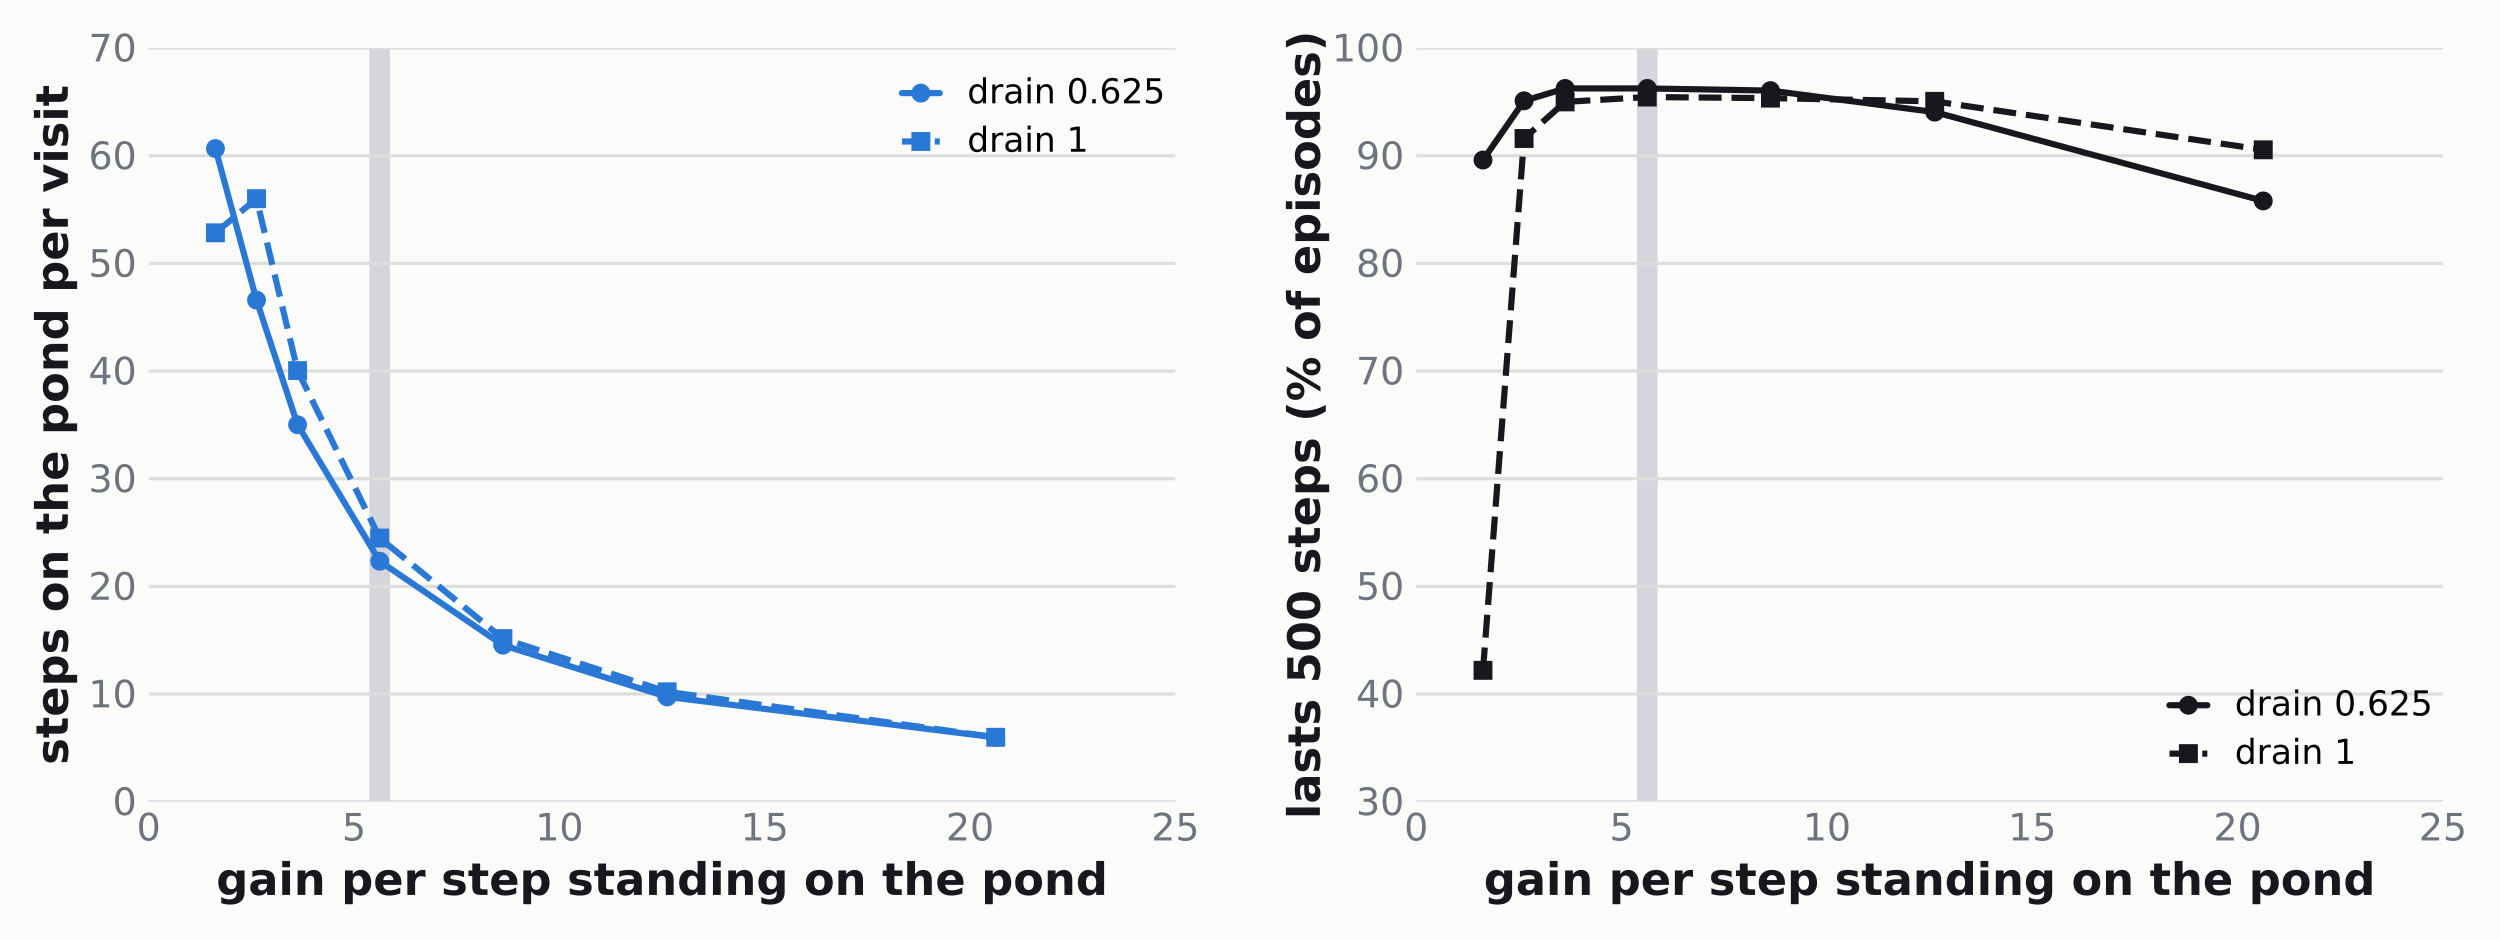
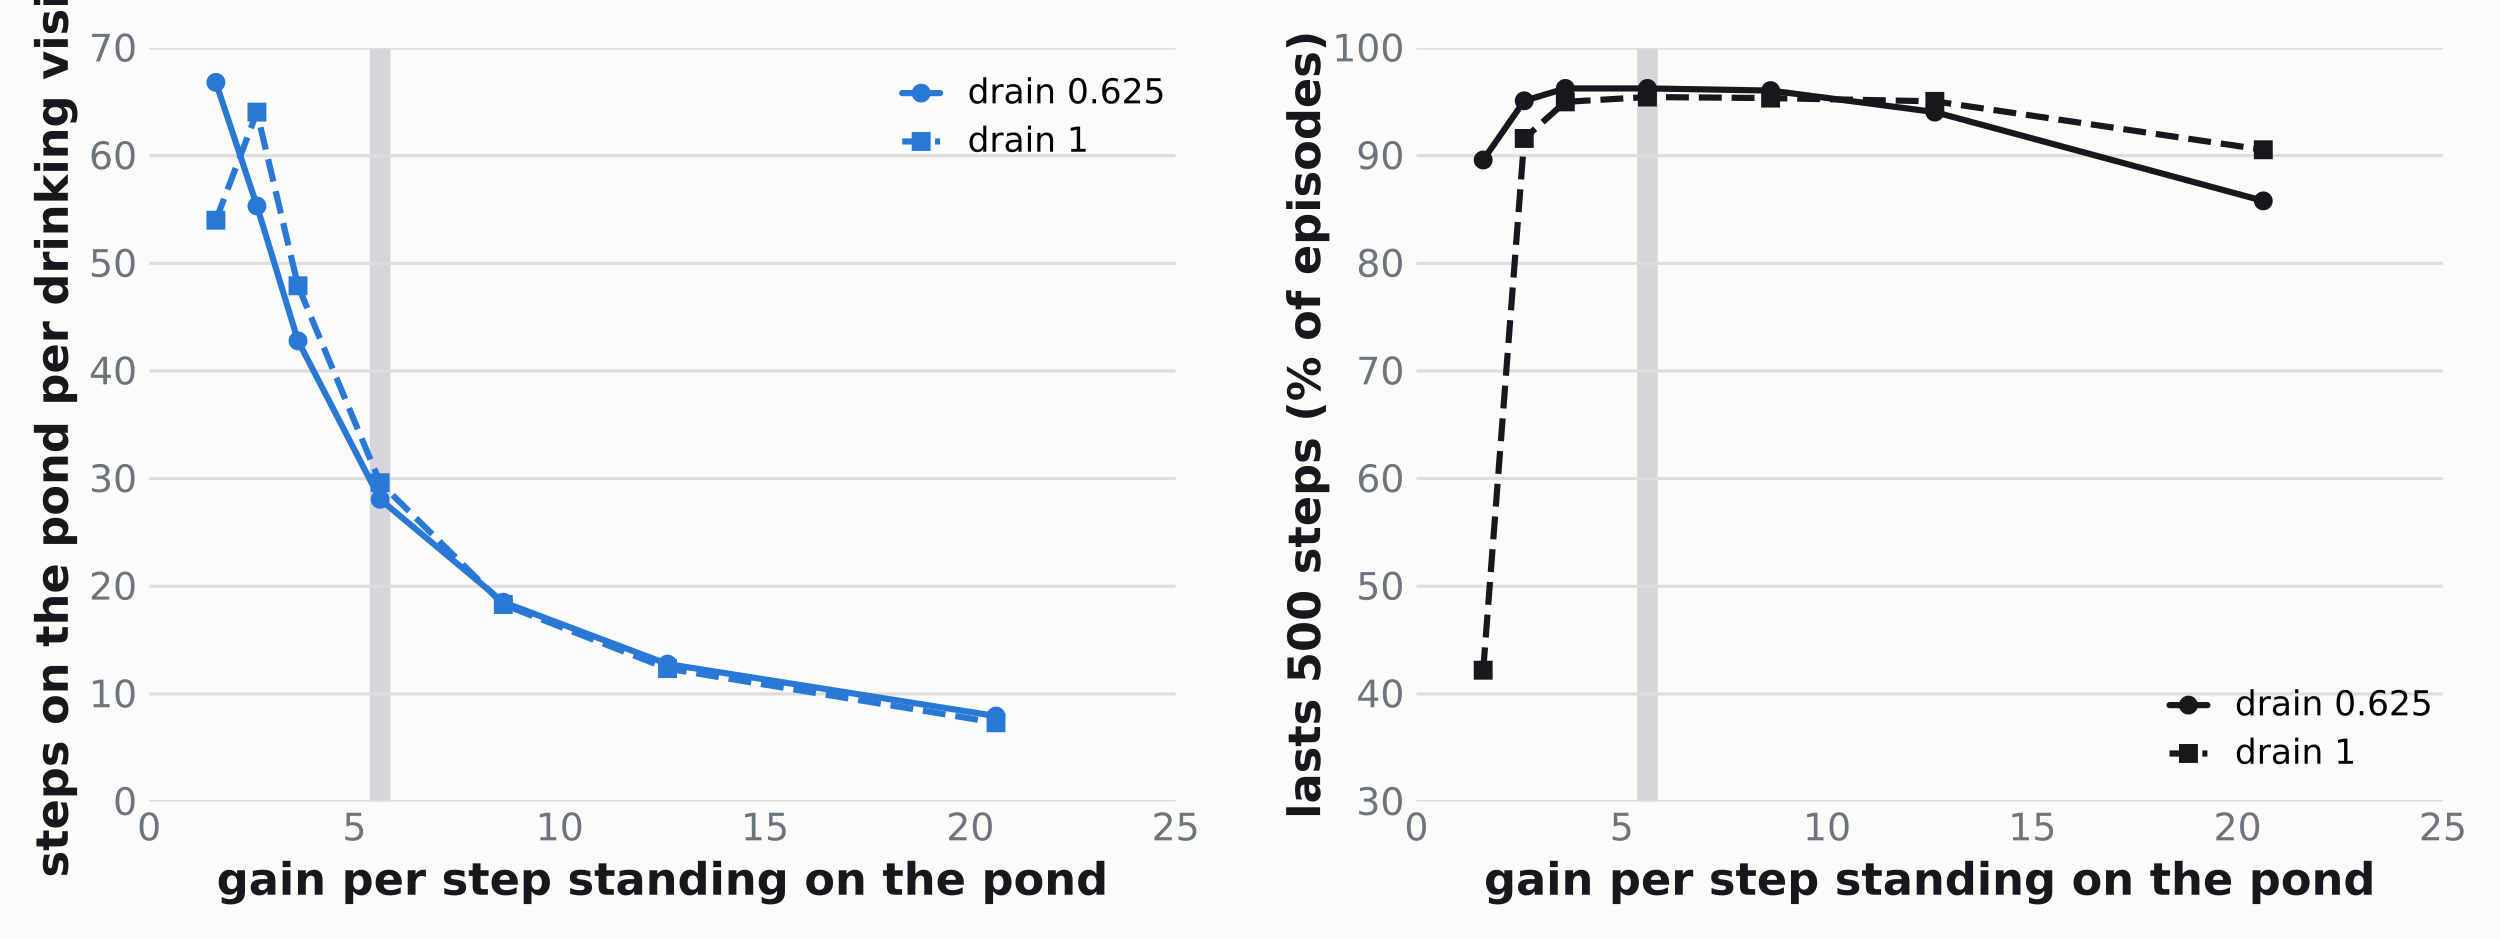
- <svg xmlns="http://www.w3.org/2000/svg" xmlns:xlink="http://www.w3.org/1999/xlink" width="726.623pt" height="272.922pt" viewBox="0 0 726.623 272.922" version="1.1">
+ <svg xmlns="http://www.w3.org/2000/svg" xmlns:xlink="http://www.w3.org/1999/xlink" width="726.763pt" height="272.922pt" viewBox="0 0 726.763 272.922" version="1.1">
  <defs>
    <style type="text/css">*{stroke-linejoin: round; stroke-linecap: butt}</style>
  </defs>
  <g id="figure_1">
    <g id="patch_1">
-       <path d="M 0 272.922  L 726.623 272.922  L 726.623 0  L 0 0  z " style="fill: #fbfbfa" />
+       <path d="M 0 272.922  L 726.763 272.922  L 726.763 0  L 0 0  z " style="fill: #fbfbfa" />
    </g>
    <g id="axes_1">
      <g id="patch_2">
-         <path d="M 43.224 233.007  L 341.623 233.007  L 341.623 13.969  L 43.224 13.969  z " style="fill: #fbfbfa" />
+         <path d="M 43.365 233.007  L 341.763 233.007  L 341.763 13.969  L 43.365 13.969  z " style="fill: #fbfbfa" />
      </g>
      <g id="line2d_1">
-         <path d="M 110.364 233.007  L 110.364 13.969  " clip-path="url(#p2f69b80947)" style="fill: none; stroke: #d4d6dc; stroke-width: 6; stroke-linecap: round" />
+         <path d="M 110.504 233.007  L 110.504 13.969  " clip-path="url(#p62a851f04d)" style="fill: none; stroke: #d4d6dc; stroke-width: 6; stroke-linecap: round" />
      </g>
      <g id="matplotlib.axis_1">
        <g id="xtick_1">
          <g id="line2d_2" />
          <g id="text_1">
-             <text style="font-size: 11px; font-family: 'Pretendard', 'system-ui', 'DejaVu Sans', sans-serif; text-anchor: middle; fill: #6e747e" x="43.224" y="244.284" transform="rotate(-0 43.22438 244.2842)">0</text>
+             <text style="font-size: 11px; font-family: 'Pretendard', 'system-ui', 'DejaVu Sans', sans-serif; text-anchor: middle; fill: #6e747e" x="43.365" y="244.284" transform="rotate(-0 43.36453 244.2842)">0</text>
          </g>
        </g>
        <g id="xtick_2">
          <g id="line2d_3" />
          <g id="text_2">
-             <text style="font-size: 11px; font-family: 'Pretendard', 'system-ui', 'DejaVu Sans', sans-serif; text-anchor: middle; fill: #6e747e" x="102.904" y="244.284" transform="rotate(-0 102.9041 244.2842)">5</text>
+             <text style="font-size: 11px; font-family: 'Pretendard', 'system-ui', 'DejaVu Sans', sans-serif; text-anchor: middle; fill: #6e747e" x="103.044" y="244.284" transform="rotate(-0 103.0443 244.2842)">5</text>
          </g>
        </g>
        <g id="xtick_3">
          <g id="line2d_4" />
          <g id="text_3">
-             <text style="font-size: 11px; font-family: 'Pretendard', 'system-ui', 'DejaVu Sans', sans-serif; text-anchor: middle; fill: #6e747e" x="162.584" y="244.284" transform="rotate(-0 162.5838 244.2842)">10</text>
+             <text style="font-size: 11px; font-family: 'Pretendard', 'system-ui', 'DejaVu Sans', sans-serif; text-anchor: middle; fill: #6e747e" x="162.724" y="244.284" transform="rotate(-0 162.724 244.2842)">10</text>
          </g>
        </g>
        <g id="xtick_4">
          <g id="line2d_5" />
          <g id="text_4">
-             <text style="font-size: 11px; font-family: 'Pretendard', 'system-ui', 'DejaVu Sans', sans-serif; text-anchor: middle; fill: #6e747e" x="222.264" y="244.284" transform="rotate(-0 222.2636 244.2842)">15</text>
+             <text style="font-size: 11px; font-family: 'Pretendard', 'system-ui', 'DejaVu Sans', sans-serif; text-anchor: middle; fill: #6e747e" x="222.404" y="244.284" transform="rotate(-0 222.4037 244.2842)">15</text>
          </g>
        </g>
        <g id="xtick_5">
          <g id="line2d_6" />
          <g id="text_5">
-             <text style="font-size: 11px; font-family: 'Pretendard', 'system-ui', 'DejaVu Sans', sans-serif; text-anchor: middle; fill: #6e747e" x="281.943" y="244.284" transform="rotate(-0 281.9433 244.2842)">20</text>
+             <text style="font-size: 11px; font-family: 'Pretendard', 'system-ui', 'DejaVu Sans', sans-serif; text-anchor: middle; fill: #6e747e" x="282.083" y="244.284" transform="rotate(-0 282.0834 244.2842)">20</text>
          </g>
        </g>
        <g id="xtick_6">
          <g id="line2d_7" />
          <g id="text_6">
-             <text style="font-size: 11px; font-family: 'Pretendard', 'system-ui', 'DejaVu Sans', sans-serif; text-anchor: middle; fill: #6e747e" x="341.623" y="244.284" transform="rotate(-0 341.623 244.2842)">25</text>
+             <text style="font-size: 11px; font-family: 'Pretendard', 'system-ui', 'DejaVu Sans', sans-serif; text-anchor: middle; fill: #6e747e" x="341.763" y="244.284" transform="rotate(-0 341.7632 244.2842)">25</text>
          </g>
        </g>
        <g id="text_7">
-           <text style="font-weight: 600; font-size: 13px; font-family: 'Pretendard', 'system-ui', 'DejaVu Sans', sans-serif; text-anchor: middle; fill: #16181d" x="192.424" y="260.112" transform="rotate(-0 192.4237 260.1119)">gain per step standing on the pond</text>
+           <text style="font-weight: 600; font-size: 13px; font-family: 'Pretendard', 'system-ui', 'DejaVu Sans', sans-serif; text-anchor: middle; fill: #16181d" x="192.564" y="260.112" transform="rotate(-0 192.5638 260.1119)">gain per step standing on the pond</text>
        </g>
      </g>
      <g id="matplotlib.axis_2">
        <g id="ytick_1">
          <g id="line2d_8">
-             <path d="M 43.224 233.007  L 341.623 233.007  " clip-path="url(#p2f69b80947)" style="fill: none; stroke: #dcdedb; stroke-width: 0.9; stroke-linecap: round" />
+             <path d="M 43.365 233.007  L 341.763 233.007  " clip-path="url(#p62a851f04d)" style="fill: none; stroke: #dcdedb; stroke-width: 0.9; stroke-linecap: round" />
          </g>
          <g id="line2d_9" />
          <g id="text_8">
-             <text style="font-size: 11px; font-family: 'Pretendard', 'system-ui', 'DejaVu Sans', sans-serif; text-anchor: end; fill: #6e747e" x="39.724" y="236.896" transform="rotate(-0 39.72438 236.8955)">0</text>
+             <text style="font-size: 11px; font-family: 'Pretendard', 'system-ui', 'DejaVu Sans', sans-serif; text-anchor: end; fill: #6e747e" x="39.865" y="236.896" transform="rotate(-0 39.86453 236.8955)">0</text>
          </g>
        </g>
        <g id="ytick_2">
          <g id="line2d_10">
-             <path d="M 43.224 201.716  L 341.623 201.716  " clip-path="url(#p2f69b80947)" style="fill: none; stroke: #dcdedb; stroke-width: 0.9; stroke-linecap: round" />
+             <path d="M 43.365 201.716  L 341.763 201.716  " clip-path="url(#p62a851f04d)" style="fill: none; stroke: #dcdedb; stroke-width: 0.9; stroke-linecap: round" />
          </g>
          <g id="line2d_11" />
          <g id="text_9">
-             <text style="font-size: 11px; font-family: 'Pretendard', 'system-ui', 'DejaVu Sans', sans-serif; text-anchor: end; fill: #6e747e" x="39.724" y="205.604" transform="rotate(-0 39.72438 205.6044)">10</text>
+             <text style="font-size: 11px; font-family: 'Pretendard', 'system-ui', 'DejaVu Sans', sans-serif; text-anchor: end; fill: #6e747e" x="39.865" y="205.604" transform="rotate(-0 39.86453 205.6044)">10</text>
          </g>
        </g>
        <g id="ytick_3">
          <g id="line2d_12">
-             <path d="M 43.224 170.425  L 341.623 170.425  " clip-path="url(#p2f69b80947)" style="fill: none; stroke: #dcdedb; stroke-width: 0.9; stroke-linecap: round" />
+             <path d="M 43.365 170.425  L 341.763 170.425  " clip-path="url(#p62a851f04d)" style="fill: none; stroke: #dcdedb; stroke-width: 0.9; stroke-linecap: round" />
          </g>
          <g id="line2d_13" />
          <g id="text_10">
-             <text style="font-size: 11px; font-family: 'Pretendard', 'system-ui', 'DejaVu Sans', sans-serif; text-anchor: end; fill: #6e747e" x="39.724" y="174.313" transform="rotate(-0 39.72438 174.3132)">20</text>
+             <text style="font-size: 11px; font-family: 'Pretendard', 'system-ui', 'DejaVu Sans', sans-serif; text-anchor: end; fill: #6e747e" x="39.865" y="174.313" transform="rotate(-0 39.86453 174.3132)">20</text>
          </g>
        </g>
        <g id="ytick_4">
          <g id="line2d_14">
-             <path d="M 43.224 139.133  L 341.623 139.133  " clip-path="url(#p2f69b80947)" style="fill: none; stroke: #dcdedb; stroke-width: 0.9; stroke-linecap: round" />
+             <path d="M 43.365 139.133  L 341.763 139.133  " clip-path="url(#p62a851f04d)" style="fill: none; stroke: #dcdedb; stroke-width: 0.9; stroke-linecap: round" />
          </g>
          <g id="line2d_15" />
          <g id="text_11">
-             <text style="font-size: 11px; font-family: 'Pretendard', 'system-ui', 'DejaVu Sans', sans-serif; text-anchor: end; fill: #6e747e" x="39.724" y="143.022" transform="rotate(-0 39.72438 143.022)">30</text>
+             <text style="font-size: 11px; font-family: 'Pretendard', 'system-ui', 'DejaVu Sans', sans-serif; text-anchor: end; fill: #6e747e" x="39.865" y="143.022" transform="rotate(-0 39.86453 143.022)">30</text>
          </g>
        </g>
        <g id="ytick_5">
          <g id="line2d_16">
-             <path d="M 43.224 107.842  L 341.623 107.842  " clip-path="url(#p2f69b80947)" style="fill: none; stroke: #dcdedb; stroke-width: 0.9; stroke-linecap: round" />
+             <path d="M 43.365 107.842  L 341.763 107.842  " clip-path="url(#p62a851f04d)" style="fill: none; stroke: #dcdedb; stroke-width: 0.9; stroke-linecap: round" />
          </g>
          <g id="line2d_17" />
          <g id="text_12">
-             <text style="font-size: 11px; font-family: 'Pretendard', 'system-ui', 'DejaVu Sans', sans-serif; text-anchor: end; fill: #6e747e" x="39.724" y="111.731" transform="rotate(-0 39.72438 111.7309)">40</text>
+             <text style="font-size: 11px; font-family: 'Pretendard', 'system-ui', 'DejaVu Sans', sans-serif; text-anchor: end; fill: #6e747e" x="39.865" y="111.731" transform="rotate(-0 39.86453 111.7309)">40</text>
          </g>
        </g>
        <g id="ytick_6">
          <g id="line2d_18">
-             <path d="M 43.224 76.551  L 341.623 76.551  " clip-path="url(#p2f69b80947)" style="fill: none; stroke: #dcdedb; stroke-width: 0.9; stroke-linecap: round" />
+             <path d="M 43.365 76.551  L 341.763 76.551  " clip-path="url(#p62a851f04d)" style="fill: none; stroke: #dcdedb; stroke-width: 0.9; stroke-linecap: round" />
          </g>
          <g id="line2d_19" />
          <g id="text_13">
-             <text style="font-size: 11px; font-family: 'Pretendard', 'system-ui', 'DejaVu Sans', sans-serif; text-anchor: end; fill: #6e747e" x="39.724" y="80.44" transform="rotate(-0 39.72438 80.43968)">50</text>
+             <text style="font-size: 11px; font-family: 'Pretendard', 'system-ui', 'DejaVu Sans', sans-serif; text-anchor: end; fill: #6e747e" x="39.865" y="80.44" transform="rotate(-0 39.86453 80.43968)">50</text>
          </g>
        </g>
        <g id="ytick_7">
          <g id="line2d_20">
-             <path d="M 43.224 45.26  L 341.623 45.26  " clip-path="url(#p2f69b80947)" style="fill: none; stroke: #dcdedb; stroke-width: 0.9; stroke-linecap: round" />
+             <path d="M 43.365 45.26  L 341.763 45.26  " clip-path="url(#p62a851f04d)" style="fill: none; stroke: #dcdedb; stroke-width: 0.9; stroke-linecap: round" />
          </g>
          <g id="line2d_21" />
          <g id="text_14">
-             <text style="font-size: 11px; font-family: 'Pretendard', 'system-ui', 'DejaVu Sans', sans-serif; text-anchor: end; fill: #6e747e" x="39.724" y="49.149" transform="rotate(-0 39.72438 49.14851)">60</text>
+             <text style="font-size: 11px; font-family: 'Pretendard', 'system-ui', 'DejaVu Sans', sans-serif; text-anchor: end; fill: #6e747e" x="39.865" y="49.149" transform="rotate(-0 39.86453 49.14851)">60</text>
          </g>
        </g>
        <g id="ytick_8">
          <g id="line2d_22">
-             <path d="M 43.224 13.969  L 341.623 13.969  " clip-path="url(#p2f69b80947)" style="fill: none; stroke: #dcdedb; stroke-width: 0.9; stroke-linecap: round" />
+             <path d="M 43.365 13.969  L 341.763 13.969  " clip-path="url(#p62a851f04d)" style="fill: none; stroke: #dcdedb; stroke-width: 0.9; stroke-linecap: round" />
          </g>
          <g id="line2d_23" />
          <g id="text_15">
-             <text style="font-size: 11px; font-family: 'Pretendard', 'system-ui', 'DejaVu Sans', sans-serif; text-anchor: end; fill: #6e747e" x="39.724" y="17.857" transform="rotate(-0 39.72438 17.85734)">70</text>
+             <text style="font-size: 11px; font-family: 'Pretendard', 'system-ui', 'DejaVu Sans', sans-serif; text-anchor: end; fill: #6e747e" x="39.865" y="17.857" transform="rotate(-0 39.86453 17.85734)">70</text>
          </g>
        </g>
        <g id="text_16">
-           <text style="font-weight: 600; font-size: 13px; font-family: 'Pretendard', 'system-ui', 'DejaVu Sans', sans-serif; text-anchor: middle; fill: #16181d" x="19.716" y="123.488" transform="rotate(-90 19.71625 123.4878)">steps on the pond per visit</text>
+           <text style="font-weight: 600; font-size: 13px; font-family: 'Pretendard', 'system-ui', 'DejaVu Sans', sans-serif; text-anchor: middle; fill: #16181d" x="19.716" y="123.488" transform="rotate(-90 19.71625 123.4878)">steps on the pond per drinking visit</text>
        </g>
      </g>
      <g id="line2d_24">
-         <path d="M 62.62 43.173  L 74.556 87.237  L 86.492 123.454  L 110.364 163.114  L 146.172 187.521  L 193.916 202.556  L 289.403 214.33  " clip-path="url(#p2f69b80947)" style="fill: none; stroke: #2a78d6; stroke-width: 1.8; stroke-linecap: round" />
+         <path d="M 62.76 23.945  L 74.696 59.876  L 86.632 99.089  L 110.504 145.158  L 146.312 175.068  L 194.056 193.045  L 289.543 208.161  " clip-path="url(#p62a851f04d)" style="fill: none; stroke: #2a78d6; stroke-width: 1.8; stroke-linecap: round" />
        <defs>
-           <path id="mb8da9ce084" d="M 0 2.25  C 0.597 2.25 1.169 2.013 1.591 1.591  C 2.013 1.169 2.25 0.597 2.25 0  C 2.25 -0.597 2.013 -1.169 1.591 -1.591  C 1.169 -2.013 0.597 -2.25 0 -2.25  C -0.597 -2.25 -1.169 -2.013 -1.591 -1.591  C -2.013 -1.169 -2.25 -0.597 -2.25 0  C -2.25 0.597 -2.013 1.169 -1.591 1.591  C -1.169 2.013 -0.597 2.25 0 2.25  z " style="stroke: #2a78d6" />
+           <path id="m446b9a4428" d="M 0 2.25  C 0.597 2.25 1.169 2.013 1.591 1.591  C 2.013 1.169 2.25 0.597 2.25 0  C 2.25 -0.597 2.013 -1.169 1.591 -1.591  C 1.169 -2.013 0.597 -2.25 0 -2.25  C -0.597 -2.25 -1.169 -2.013 -1.591 -1.591  C -2.013 -1.169 -2.25 -0.597 -2.25 0  C -2.25 0.597 -2.013 1.169 -1.591 1.591  C -1.169 2.013 -0.597 2.25 0 2.25  z " style="stroke: #2a78d6" />
        </defs>
-         <g clip-path="url(#p2f69b80947)">
-           <use xlink:href="#mb8da9ce084" x="62.62" y="43.173" style="fill: #2a78d6; stroke: #2a78d6" />
-           <use xlink:href="#mb8da9ce084" x="74.556" y="87.237" style="fill: #2a78d6; stroke: #2a78d6" />
-           <use xlink:href="#mb8da9ce084" x="86.492" y="123.454" style="fill: #2a78d6; stroke: #2a78d6" />
-           <use xlink:href="#mb8da9ce084" x="110.364" y="163.114" style="fill: #2a78d6; stroke: #2a78d6" />
-           <use xlink:href="#mb8da9ce084" x="146.172" y="187.521" style="fill: #2a78d6; stroke: #2a78d6" />
-           <use xlink:href="#mb8da9ce084" x="193.916" y="202.556" style="fill: #2a78d6; stroke: #2a78d6" />
-           <use xlink:href="#mb8da9ce084" x="289.403" y="214.33" style="fill: #2a78d6; stroke: #2a78d6" />
+         <g clip-path="url(#p62a851f04d)">
+           <use xlink:href="#m446b9a4428" x="62.76" y="23.945" style="fill: #2a78d6; stroke: #2a78d6" />
+           <use xlink:href="#m446b9a4428" x="74.696" y="59.876" style="fill: #2a78d6; stroke: #2a78d6" />
+           <use xlink:href="#m446b9a4428" x="86.632" y="99.089" style="fill: #2a78d6; stroke: #2a78d6" />
+           <use xlink:href="#m446b9a4428" x="110.504" y="145.158" style="fill: #2a78d6; stroke: #2a78d6" />
+           <use xlink:href="#m446b9a4428" x="146.312" y="175.068" style="fill: #2a78d6; stroke: #2a78d6" />
+           <use xlink:href="#m446b9a4428" x="194.056" y="193.045" style="fill: #2a78d6; stroke: #2a78d6" />
+           <use xlink:href="#m446b9a4428" x="289.543" y="208.161" style="fill: #2a78d6; stroke: #2a78d6" />
        </g>
      </g>
      <g id="line2d_25">
-         <path d="M 62.62 67.667  L 74.556 57.751  L 86.492 107.707  L 110.364 156.385  L 146.172 185.617  L 193.916 201.068  L 289.403 214.291  " clip-path="url(#p2f69b80947)" style="fill: none; stroke-dasharray: 6.66,2.88; stroke-dashoffset: 0; stroke: #2a78d6; stroke-width: 1.8" />
+         <path d="M 62.76 64.013  L 74.696 32.589  L 86.632 83.083  L 110.504 140.319  L 146.312 175.737  L 194.056 194.364  L 289.543 210.109  " clip-path="url(#p62a851f04d)" style="fill: none; stroke-dasharray: 6.66,2.88; stroke-dashoffset: 0; stroke: #2a78d6; stroke-width: 1.8" />
        <defs>
-           <path id="m83115e28fd" d="M -2.25 2.25  L 2.25 2.25  L 2.25 -2.25  L -2.25 -2.25  z " style="stroke: #2a78d6; stroke-linejoin: miter" />
+           <path id="m9b23b205be" d="M -2.25 2.25  L 2.25 2.25  L 2.25 -2.25  L -2.25 -2.25  z " style="stroke: #2a78d6; stroke-linejoin: miter" />
        </defs>
-         <g clip-path="url(#p2f69b80947)">
-           <use xlink:href="#m83115e28fd" x="62.62" y="67.667" style="fill: #2a78d6; stroke: #2a78d6; stroke-linejoin: miter" />
-           <use xlink:href="#m83115e28fd" x="74.556" y="57.751" style="fill: #2a78d6; stroke: #2a78d6; stroke-linejoin: miter" />
-           <use xlink:href="#m83115e28fd" x="86.492" y="107.707" style="fill: #2a78d6; stroke: #2a78d6; stroke-linejoin: miter" />
-           <use xlink:href="#m83115e28fd" x="110.364" y="156.385" style="fill: #2a78d6; stroke: #2a78d6; stroke-linejoin: miter" />
-           <use xlink:href="#m83115e28fd" x="146.172" y="185.617" style="fill: #2a78d6; stroke: #2a78d6; stroke-linejoin: miter" />
-           <use xlink:href="#m83115e28fd" x="193.916" y="201.068" style="fill: #2a78d6; stroke: #2a78d6; stroke-linejoin: miter" />
-           <use xlink:href="#m83115e28fd" x="289.403" y="214.291" style="fill: #2a78d6; stroke: #2a78d6; stroke-linejoin: miter" />
+         <g clip-path="url(#p62a851f04d)">
+           <use xlink:href="#m9b23b205be" x="62.76" y="64.013" style="fill: #2a78d6; stroke: #2a78d6; stroke-linejoin: miter" />
+           <use xlink:href="#m9b23b205be" x="74.696" y="32.589" style="fill: #2a78d6; stroke: #2a78d6; stroke-linejoin: miter" />
+           <use xlink:href="#m9b23b205be" x="86.632" y="83.083" style="fill: #2a78d6; stroke: #2a78d6; stroke-linejoin: miter" />
+           <use xlink:href="#m9b23b205be" x="110.504" y="140.319" style="fill: #2a78d6; stroke: #2a78d6; stroke-linejoin: miter" />
+           <use xlink:href="#m9b23b205be" x="146.312" y="175.737" style="fill: #2a78d6; stroke: #2a78d6; stroke-linejoin: miter" />
+           <use xlink:href="#m9b23b205be" x="194.056" y="194.364" style="fill: #2a78d6; stroke: #2a78d6; stroke-linejoin: miter" />
+           <use xlink:href="#m9b23b205be" x="289.543" y="210.109" style="fill: #2a78d6; stroke: #2a78d6; stroke-linejoin: miter" />
        </g>
      </g>
      <g id="legend_1">
        <g id="line2d_26">
-           <path d="M 262.146 27.064  L 267.646 27.064  L 273.146 27.064  " style="fill: none; stroke: #2a78d6; stroke-width: 1.8; stroke-linecap: round" />
+           <path d="M 262.287 27.064  L 267.787 27.064  L 273.287 27.064  " style="fill: none; stroke: #2a78d6; stroke-width: 1.8; stroke-linecap: round" />
          <g>
-             <use xlink:href="#mb8da9ce084" x="267.646" y="27.064" style="fill: #2a78d6; stroke: #2a78d6" />
+             <use xlink:href="#m446b9a4428" x="267.787" y="27.064" style="fill: #2a78d6; stroke: #2a78d6" />
          </g>
        </g>
        <g id="text_17">
-           <text style="font-size: 10px; font-family: 'Pretendard', 'system-ui', 'DejaVu Sans', sans-serif; text-anchor: start" x="281.146" y="30.039" transform="rotate(-0 281.1464 30.03898)">drain 0.625</text>
+           <text style="font-size: 10px; font-family: 'Pretendard', 'system-ui', 'DejaVu Sans', sans-serif; text-anchor: start" x="281.287" y="30.039" transform="rotate(-0 281.2866 30.03898)">drain 0.625</text>
        </g>
        <g id="line2d_27">
-           <path d="M 262.146 41.126  L 267.646 41.126  L 273.146 41.126  " style="fill: none; stroke-dasharray: 6.66,2.88; stroke-dashoffset: 0; stroke: #2a78d6; stroke-width: 1.8" />
+           <path d="M 262.287 41.126  L 267.787 41.126  L 273.287 41.126  " style="fill: none; stroke-dasharray: 6.66,2.88; stroke-dashoffset: 0; stroke: #2a78d6; stroke-width: 1.8" />
          <g>
-             <use xlink:href="#m83115e28fd" x="267.646" y="41.126" style="fill: #2a78d6; stroke: #2a78d6; stroke-linejoin: miter" />
+             <use xlink:href="#m9b23b205be" x="267.787" y="41.126" style="fill: #2a78d6; stroke: #2a78d6; stroke-linejoin: miter" />
          </g>
        </g>
        <g id="text_18">
-           <text style="font-size: 10px; font-family: 'Pretendard', 'system-ui', 'DejaVu Sans', sans-serif; text-anchor: start" x="281.146" y="44.101" transform="rotate(-0 281.1464 44.10148)">drain 1</text>
+           <text style="font-size: 10px; font-family: 'Pretendard', 'system-ui', 'DejaVu Sans', sans-serif; text-anchor: start" x="281.287" y="44.101" transform="rotate(-0 281.2866 44.10148)">drain 1</text>
        </g>
      </g>
    </g>
    <g id="axes_2">
      <g id="patch_3">
-         <path d="M 411.634 233.007  L 710.033 233.007  L 710.033 13.969  L 411.634 13.969  z " style="fill: #fbfbfa" />
+         <path d="M 411.775 233.007  L 710.173 233.007  L 710.173 13.969  L 411.775 13.969  z " style="fill: #fbfbfa" />
      </g>
      <g id="line2d_28">
-         <path d="M 478.774 233.007  L 478.774 13.969  " clip-path="url(#p44d9340f8b)" style="fill: none; stroke: #d4d6dc; stroke-width: 6; stroke-linecap: round" />
+         <path d="M 478.914 233.007  L 478.914 13.969  " clip-path="url(#p31d548339f)" style="fill: none; stroke: #d4d6dc; stroke-width: 6; stroke-linecap: round" />
      </g>
      <g id="matplotlib.axis_3">
        <g id="xtick_7">
          <g id="line2d_29" />
          <g id="text_19">
-             <text style="font-size: 11px; font-family: 'Pretendard', 'system-ui', 'DejaVu Sans', sans-serif; text-anchor: middle; fill: #6e747e" x="411.634" y="244.284" transform="rotate(-0 411.6344 244.2842)">0</text>
+             <text style="font-size: 11px; font-family: 'Pretendard', 'system-ui', 'DejaVu Sans', sans-serif; text-anchor: middle; fill: #6e747e" x="411.775" y="244.284" transform="rotate(-0 411.7745 244.2842)">0</text>
          </g>
        </g>
        <g id="xtick_8">
          <g id="line2d_30" />
          <g id="text_20">
-             <text style="font-size: 11px; font-family: 'Pretendard', 'system-ui', 'DejaVu Sans', sans-serif; text-anchor: middle; fill: #6e747e" x="471.314" y="244.284" transform="rotate(-0 471.3141 244.2842)">5</text>
+             <text style="font-size: 11px; font-family: 'Pretendard', 'system-ui', 'DejaVu Sans', sans-serif; text-anchor: middle; fill: #6e747e" x="471.454" y="244.284" transform="rotate(-0 471.4543 244.2842)">5</text>
          </g>
        </g>
        <g id="xtick_9">
          <g id="line2d_31" />
          <g id="text_21">
-             <text style="font-size: 11px; font-family: 'Pretendard', 'system-ui', 'DejaVu Sans', sans-serif; text-anchor: middle; fill: #6e747e" x="530.994" y="244.284" transform="rotate(-0 530.9938 244.2842)">10</text>
+             <text style="font-size: 11px; font-family: 'Pretendard', 'system-ui', 'DejaVu Sans', sans-serif; text-anchor: middle; fill: #6e747e" x="531.134" y="244.284" transform="rotate(-0 531.134 244.2842)">10</text>
          </g>
        </g>
        <g id="xtick_10">
          <g id="line2d_32" />
          <g id="text_22">
-             <text style="font-size: 11px; font-family: 'Pretendard', 'system-ui', 'DejaVu Sans', sans-serif; text-anchor: middle; fill: #6e747e" x="590.674" y="244.284" transform="rotate(-0 590.6736 244.2842)">15</text>
+             <text style="font-size: 11px; font-family: 'Pretendard', 'system-ui', 'DejaVu Sans', sans-serif; text-anchor: middle; fill: #6e747e" x="590.814" y="244.284" transform="rotate(-0 590.8137 244.2842)">15</text>
          </g>
        </g>
        <g id="xtick_11">
          <g id="line2d_33" />
          <g id="text_23">
-             <text style="font-size: 11px; font-family: 'Pretendard', 'system-ui', 'DejaVu Sans', sans-serif; text-anchor: middle; fill: #6e747e" x="650.353" y="244.284" transform="rotate(-0 650.3533 244.2842)">20</text>
+             <text style="font-size: 11px; font-family: 'Pretendard', 'system-ui', 'DejaVu Sans', sans-serif; text-anchor: middle; fill: #6e747e" x="650.493" y="244.284" transform="rotate(-0 650.4934 244.2842)">20</text>
          </g>
        </g>
        <g id="xtick_12">
          <g id="line2d_34" />
          <g id="text_24">
-             <text style="font-size: 11px; font-family: 'Pretendard', 'system-ui', 'DejaVu Sans', sans-serif; text-anchor: middle; fill: #6e747e" x="710.033" y="244.284" transform="rotate(-0 710.033 244.2842)">25</text>
+             <text style="font-size: 11px; font-family: 'Pretendard', 'system-ui', 'DejaVu Sans', sans-serif; text-anchor: middle; fill: #6e747e" x="710.173" y="244.284" transform="rotate(-0 710.1732 244.2842)">25</text>
          </g>
        </g>
        <g id="text_25">
-           <text style="font-weight: 600; font-size: 13px; font-family: 'Pretendard', 'system-ui', 'DejaVu Sans', sans-serif; text-anchor: middle; fill: #16181d" x="560.834" y="260.112" transform="rotate(-0 560.8337 260.1119)">gain per step standing on the pond</text>
+           <text style="font-weight: 600; font-size: 13px; font-family: 'Pretendard', 'system-ui', 'DejaVu Sans', sans-serif; text-anchor: middle; fill: #16181d" x="560.974" y="260.112" transform="rotate(-0 560.9738 260.1119)">gain per step standing on the pond</text>
        </g>
      </g>
      <g id="matplotlib.axis_4">
        <g id="ytick_9">
          <g id="line2d_35">
-             <path d="M 411.634 233.007  L 710.033 233.007  " clip-path="url(#p44d9340f8b)" style="fill: none; stroke: #dcdedb; stroke-width: 0.9; stroke-linecap: round" />
+             <path d="M 411.775 233.007  L 710.173 233.007  " clip-path="url(#p31d548339f)" style="fill: none; stroke: #dcdedb; stroke-width: 0.9; stroke-linecap: round" />
          </g>
          <g id="line2d_36" />
          <g id="text_26">
-             <text style="font-size: 11px; font-family: 'Pretendard', 'system-ui', 'DejaVu Sans', sans-serif; text-anchor: end; fill: #6e747e" x="408.134" y="236.896" transform="rotate(-0 408.1344 236.8955)">30</text>
+             <text style="font-size: 11px; font-family: 'Pretendard', 'system-ui', 'DejaVu Sans', sans-serif; text-anchor: end; fill: #6e747e" x="408.275" y="236.896" transform="rotate(-0 408.2745 236.8955)">30</text>
          </g>
        </g>
        <g id="ytick_10">
          <g id="line2d_37">
-             <path d="M 411.634 201.716  L 710.033 201.716  " clip-path="url(#p44d9340f8b)" style="fill: none; stroke: #dcdedb; stroke-width: 0.9; stroke-linecap: round" />
+             <path d="M 411.775 201.716  L 710.173 201.716  " clip-path="url(#p31d548339f)" style="fill: none; stroke: #dcdedb; stroke-width: 0.9; stroke-linecap: round" />
          </g>
          <g id="line2d_38" />
          <g id="text_27">
-             <text style="font-size: 11px; font-family: 'Pretendard', 'system-ui', 'DejaVu Sans', sans-serif; text-anchor: end; fill: #6e747e" x="408.134" y="205.604" transform="rotate(-0 408.1344 205.6044)">40</text>
+             <text style="font-size: 11px; font-family: 'Pretendard', 'system-ui', 'DejaVu Sans', sans-serif; text-anchor: end; fill: #6e747e" x="408.275" y="205.604" transform="rotate(-0 408.2745 205.6044)">40</text>
          </g>
        </g>
        <g id="ytick_11">
          <g id="line2d_39">
-             <path d="M 411.634 170.425  L 710.033 170.425  " clip-path="url(#p44d9340f8b)" style="fill: none; stroke: #dcdedb; stroke-width: 0.9; stroke-linecap: round" />
+             <path d="M 411.775 170.425  L 710.173 170.425  " clip-path="url(#p31d548339f)" style="fill: none; stroke: #dcdedb; stroke-width: 0.9; stroke-linecap: round" />
          </g>
          <g id="line2d_40" />
          <g id="text_28">
-             <text style="font-size: 11px; font-family: 'Pretendard', 'system-ui', 'DejaVu Sans', sans-serif; text-anchor: end; fill: #6e747e" x="408.134" y="174.313" transform="rotate(-0 408.1344 174.3132)">50</text>
+             <text style="font-size: 11px; font-family: 'Pretendard', 'system-ui', 'DejaVu Sans', sans-serif; text-anchor: end; fill: #6e747e" x="408.275" y="174.313" transform="rotate(-0 408.2745 174.3132)">50</text>
          </g>
        </g>
        <g id="ytick_12">
          <g id="line2d_41">
-             <path d="M 411.634 139.133  L 710.033 139.133  " clip-path="url(#p44d9340f8b)" style="fill: none; stroke: #dcdedb; stroke-width: 0.9; stroke-linecap: round" />
+             <path d="M 411.775 139.133  L 710.173 139.133  " clip-path="url(#p31d548339f)" style="fill: none; stroke: #dcdedb; stroke-width: 0.9; stroke-linecap: round" />
          </g>
          <g id="line2d_42" />
          <g id="text_29">
-             <text style="font-size: 11px; font-family: 'Pretendard', 'system-ui', 'DejaVu Sans', sans-serif; text-anchor: end; fill: #6e747e" x="408.134" y="143.022" transform="rotate(-0 408.1344 143.022)">60</text>
+             <text style="font-size: 11px; font-family: 'Pretendard', 'system-ui', 'DejaVu Sans', sans-serif; text-anchor: end; fill: #6e747e" x="408.275" y="143.022" transform="rotate(-0 408.2745 143.022)">60</text>
          </g>
        </g>
        <g id="ytick_13">
          <g id="line2d_43">
-             <path d="M 411.634 107.842  L 710.033 107.842  " clip-path="url(#p44d9340f8b)" style="fill: none; stroke: #dcdedb; stroke-width: 0.9; stroke-linecap: round" />
+             <path d="M 411.775 107.842  L 710.173 107.842  " clip-path="url(#p31d548339f)" style="fill: none; stroke: #dcdedb; stroke-width: 0.9; stroke-linecap: round" />
          </g>
          <g id="line2d_44" />
          <g id="text_30">
-             <text style="font-size: 11px; font-family: 'Pretendard', 'system-ui', 'DejaVu Sans', sans-serif; text-anchor: end; fill: #6e747e" x="408.134" y="111.731" transform="rotate(-0 408.1344 111.7309)">70</text>
+             <text style="font-size: 11px; font-family: 'Pretendard', 'system-ui', 'DejaVu Sans', sans-serif; text-anchor: end; fill: #6e747e" x="408.275" y="111.731" transform="rotate(-0 408.2745 111.7309)">70</text>
          </g>
        </g>
        <g id="ytick_14">
          <g id="line2d_45">
-             <path d="M 411.634 76.551  L 710.033 76.551  " clip-path="url(#p44d9340f8b)" style="fill: none; stroke: #dcdedb; stroke-width: 0.9; stroke-linecap: round" />
+             <path d="M 411.775 76.551  L 710.173 76.551  " clip-path="url(#p31d548339f)" style="fill: none; stroke: #dcdedb; stroke-width: 0.9; stroke-linecap: round" />
          </g>
          <g id="line2d_46" />
          <g id="text_31">
-             <text style="font-size: 11px; font-family: 'Pretendard', 'system-ui', 'DejaVu Sans', sans-serif; text-anchor: end; fill: #6e747e" x="408.134" y="80.44" transform="rotate(-0 408.1344 80.43968)">80</text>
+             <text style="font-size: 11px; font-family: 'Pretendard', 'system-ui', 'DejaVu Sans', sans-serif; text-anchor: end; fill: #6e747e" x="408.275" y="80.44" transform="rotate(-0 408.2745 80.43968)">80</text>
          </g>
        </g>
        <g id="ytick_15">
          <g id="line2d_47">
-             <path d="M 411.634 45.26  L 710.033 45.26  " clip-path="url(#p44d9340f8b)" style="fill: none; stroke: #dcdedb; stroke-width: 0.9; stroke-linecap: round" />
+             <path d="M 411.775 45.26  L 710.173 45.26  " clip-path="url(#p31d548339f)" style="fill: none; stroke: #dcdedb; stroke-width: 0.9; stroke-linecap: round" />
          </g>
          <g id="line2d_48" />
          <g id="text_32">
-             <text style="font-size: 11px; font-family: 'Pretendard', 'system-ui', 'DejaVu Sans', sans-serif; text-anchor: end; fill: #6e747e" x="408.134" y="49.149" transform="rotate(-0 408.1344 49.14851)">90</text>
+             <text style="font-size: 11px; font-family: 'Pretendard', 'system-ui', 'DejaVu Sans', sans-serif; text-anchor: end; fill: #6e747e" x="408.275" y="49.149" transform="rotate(-0 408.2745 49.14851)">90</text>
          </g>
        </g>
        <g id="ytick_16">
          <g id="line2d_49">
-             <path d="M 411.634 13.969  L 710.033 13.969  " clip-path="url(#p44d9340f8b)" style="fill: none; stroke: #dcdedb; stroke-width: 0.9; stroke-linecap: round" />
+             <path d="M 411.775 13.969  L 710.173 13.969  " clip-path="url(#p31d548339f)" style="fill: none; stroke: #dcdedb; stroke-width: 0.9; stroke-linecap: round" />
          </g>
          <g id="line2d_50" />
          <g id="text_33">
-             <text style="font-size: 11px; font-family: 'Pretendard', 'system-ui', 'DejaVu Sans', sans-serif; text-anchor: end; fill: #6e747e" x="408.134" y="17.857" transform="rotate(-0 408.1344 17.85734)">100</text>
+             <text style="font-size: 11px; font-family: 'Pretendard', 'system-ui', 'DejaVu Sans', sans-serif; text-anchor: end; fill: #6e747e" x="408.275" y="17.857" transform="rotate(-0 408.2745 17.85734)">100</text>
          </g>
        </g>
        <g id="text_34">
-           <text style="font-weight: 600; font-size: 13px; font-family: 'Pretendard', 'system-ui', 'DejaVu Sans', sans-serif; text-anchor: middle; fill: #16181d" x="383.615" y="123.488" transform="rotate(-90 383.6145 123.4878)">lasts 500 steps (% of episodes)</text>
+           <text style="font-weight: 600; font-size: 13px; font-family: 'Pretendard', 'system-ui', 'DejaVu Sans', sans-serif; text-anchor: middle; fill: #16181d" x="383.755" y="123.488" transform="rotate(-90 383.7547 123.4878)">lasts 500 steps (% of episodes)</text>
        </g>
      </g>
      <g id="line2d_51">
-         <path d="M 431.03 46.511  L 442.966 29.301  L 454.902 25.703  L 478.774 25.703  L 514.582 26.329  L 562.326 32.587  L 657.813 58.402  " clip-path="url(#p44d9340f8b)" style="fill: none; stroke: #16181d; stroke-width: 1.8; stroke-linecap: round" />
+         <path d="M 431.17 46.511  L 443.106 29.301  L 455.042 25.703  L 478.914 25.703  L 514.722 26.329  L 562.466 32.587  L 657.953 58.402  " clip-path="url(#p31d548339f)" style="fill: none; stroke: #16181d; stroke-width: 1.8; stroke-linecap: round" />
        <defs>
-           <path id="m2b958ad5cb" d="M 0 2.25  C 0.597 2.25 1.169 2.013 1.591 1.591  C 2.013 1.169 2.25 0.597 2.25 0  C 2.25 -0.597 2.013 -1.169 1.591 -1.591  C 1.169 -2.013 0.597 -2.25 0 -2.25  C -0.597 -2.25 -1.169 -2.013 -1.591 -1.591  C -2.013 -1.169 -2.25 -0.597 -2.25 0  C -2.25 0.597 -2.013 1.169 -1.591 1.591  C -1.169 2.013 -0.597 2.25 0 2.25  z " style="stroke: #16181d" />
+           <path id="mc54379ec42" d="M 0 2.25  C 0.597 2.25 1.169 2.013 1.591 1.591  C 2.013 1.169 2.25 0.597 2.25 0  C 2.25 -0.597 2.013 -1.169 1.591 -1.591  C 1.169 -2.013 0.597 -2.25 0 -2.25  C -0.597 -2.25 -1.169 -2.013 -1.591 -1.591  C -2.013 -1.169 -2.25 -0.597 -2.25 0  C -2.25 0.597 -2.013 1.169 -1.591 1.591  C -1.169 2.013 -0.597 2.25 0 2.25  z " style="stroke: #16181d" />
        </defs>
-         <g clip-path="url(#p44d9340f8b)">
-           <use xlink:href="#m2b958ad5cb" x="431.03" y="46.511" style="fill: #16181d; stroke: #16181d" />
-           <use xlink:href="#m2b958ad5cb" x="442.966" y="29.301" style="fill: #16181d; stroke: #16181d" />
-           <use xlink:href="#m2b958ad5cb" x="454.902" y="25.703" style="fill: #16181d; stroke: #16181d" />
-           <use xlink:href="#m2b958ad5cb" x="478.774" y="25.703" style="fill: #16181d; stroke: #16181d" />
-           <use xlink:href="#m2b958ad5cb" x="514.582" y="26.329" style="fill: #16181d; stroke: #16181d" />
-           <use xlink:href="#m2b958ad5cb" x="562.326" y="32.587" style="fill: #16181d; stroke: #16181d" />
-           <use xlink:href="#m2b958ad5cb" x="657.813" y="58.402" style="fill: #16181d; stroke: #16181d" />
+         <g clip-path="url(#p31d548339f)">
+           <use xlink:href="#mc54379ec42" x="431.17" y="46.511" style="fill: #16181d; stroke: #16181d" />
+           <use xlink:href="#mc54379ec42" x="443.106" y="29.301" style="fill: #16181d; stroke: #16181d" />
+           <use xlink:href="#mc54379ec42" x="455.042" y="25.703" style="fill: #16181d; stroke: #16181d" />
+           <use xlink:href="#mc54379ec42" x="478.914" y="25.703" style="fill: #16181d; stroke: #16181d" />
+           <use xlink:href="#mc54379ec42" x="514.722" y="26.329" style="fill: #16181d; stroke: #16181d" />
+           <use xlink:href="#mc54379ec42" x="562.466" y="32.587" style="fill: #16181d; stroke: #16181d" />
+           <use xlink:href="#mc54379ec42" x="657.953" y="58.402" style="fill: #16181d; stroke: #16181d" />
        </g>
      </g>
      <g id="line2d_52">
-         <path d="M 431.03 194.832  L 442.966 40.253  L 454.902 29.614  L 478.774 28.206  L 514.582 28.519  L 562.326 29.458  L 657.813 43.539  " clip-path="url(#p44d9340f8b)" style="fill: none; stroke-dasharray: 6.66,2.88; stroke-dashoffset: 0; stroke: #16181d; stroke-width: 1.8" />
+         <path d="M 431.17 194.832  L 443.106 40.253  L 455.042 29.614  L 478.914 28.206  L 514.722 28.519  L 562.466 29.458  L 657.953 43.539  " clip-path="url(#p31d548339f)" style="fill: none; stroke-dasharray: 6.66,2.88; stroke-dashoffset: 0; stroke: #16181d; stroke-width: 1.8" />
        <defs>
-           <path id="m54bb061b5a" d="M -2.25 2.25  L 2.25 2.25  L 2.25 -2.25  L -2.25 -2.25  z " style="stroke: #16181d; stroke-linejoin: miter" />
+           <path id="m2fabf10f37" d="M -2.25 2.25  L 2.25 2.25  L 2.25 -2.25  L -2.25 -2.25  z " style="stroke: #16181d; stroke-linejoin: miter" />
        </defs>
-         <g clip-path="url(#p44d9340f8b)">
-           <use xlink:href="#m54bb061b5a" x="431.03" y="194.832" style="fill: #16181d; stroke: #16181d; stroke-linejoin: miter" />
-           <use xlink:href="#m54bb061b5a" x="442.966" y="40.253" style="fill: #16181d; stroke: #16181d; stroke-linejoin: miter" />
-           <use xlink:href="#m54bb061b5a" x="454.902" y="29.614" style="fill: #16181d; stroke: #16181d; stroke-linejoin: miter" />
-           <use xlink:href="#m54bb061b5a" x="478.774" y="28.206" style="fill: #16181d; stroke: #16181d; stroke-linejoin: miter" />
-           <use xlink:href="#m54bb061b5a" x="514.582" y="28.519" style="fill: #16181d; stroke: #16181d; stroke-linejoin: miter" />
-           <use xlink:href="#m54bb061b5a" x="562.326" y="29.458" style="fill: #16181d; stroke: #16181d; stroke-linejoin: miter" />
-           <use xlink:href="#m54bb061b5a" x="657.813" y="43.539" style="fill: #16181d; stroke: #16181d; stroke-linejoin: miter" />
+         <g clip-path="url(#p31d548339f)">
+           <use xlink:href="#m2fabf10f37" x="431.17" y="194.832" style="fill: #16181d; stroke: #16181d; stroke-linejoin: miter" />
+           <use xlink:href="#m2fabf10f37" x="443.106" y="40.253" style="fill: #16181d; stroke: #16181d; stroke-linejoin: miter" />
+           <use xlink:href="#m2fabf10f37" x="455.042" y="29.614" style="fill: #16181d; stroke: #16181d; stroke-linejoin: miter" />
+           <use xlink:href="#m2fabf10f37" x="478.914" y="28.206" style="fill: #16181d; stroke: #16181d; stroke-linejoin: miter" />
+           <use xlink:href="#m2fabf10f37" x="514.722" y="28.519" style="fill: #16181d; stroke: #16181d; stroke-linejoin: miter" />
+           <use xlink:href="#m2fabf10f37" x="562.466" y="29.458" style="fill: #16181d; stroke: #16181d; stroke-linejoin: miter" />
+           <use xlink:href="#m2fabf10f37" x="657.953" y="43.539" style="fill: #16181d; stroke: #16181d; stroke-linejoin: miter" />
        </g>
      </g>
      <g id="legend_2">
        <g id="line2d_53">
-           <path d="M 630.556 204.977  L 636.056 204.977  L 641.556 204.977  " style="fill: none; stroke: #16181d; stroke-width: 1.8; stroke-linecap: round" />
+           <path d="M 630.697 204.977  L 636.197 204.977  L 641.697 204.977  " style="fill: none; stroke: #16181d; stroke-width: 1.8; stroke-linecap: round" />
          <g>
-             <use xlink:href="#m2b958ad5cb" x="636.056" y="204.977" style="fill: #16181d; stroke: #16181d" />
+             <use xlink:href="#mc54379ec42" x="636.197" y="204.977" style="fill: #16181d; stroke: #16181d" />
          </g>
        </g>
        <g id="text_35">
-           <text style="font-size: 10px; font-family: 'Pretendard', 'system-ui', 'DejaVu Sans', sans-serif; text-anchor: start" x="649.556" y="207.952" transform="rotate(-0 649.5564 207.9522)">drain 0.625</text>
+           <text style="font-size: 10px; font-family: 'Pretendard', 'system-ui', 'DejaVu Sans', sans-serif; text-anchor: start" x="649.697" y="207.952" transform="rotate(-0 649.6966 207.9522)">drain 0.625</text>
        </g>
        <g id="line2d_54">
-           <path d="M 630.556 219.04  L 636.056 219.04  L 641.556 219.04  " style="fill: none; stroke-dasharray: 6.66,2.88; stroke-dashoffset: 0; stroke: #16181d; stroke-width: 1.8" />
+           <path d="M 630.697 219.04  L 636.197 219.04  L 641.697 219.04  " style="fill: none; stroke-dasharray: 6.66,2.88; stroke-dashoffset: 0; stroke: #16181d; stroke-width: 1.8" />
          <g>
-             <use xlink:href="#m54bb061b5a" x="636.056" y="219.04" style="fill: #16181d; stroke: #16181d; stroke-linejoin: miter" />
+             <use xlink:href="#m2fabf10f37" x="636.197" y="219.04" style="fill: #16181d; stroke: #16181d; stroke-linejoin: miter" />
          </g>
        </g>
        <g id="text_36">
-           <text style="font-size: 10px; font-family: 'Pretendard', 'system-ui', 'DejaVu Sans', sans-serif; text-anchor: start" x="649.556" y="222.015" transform="rotate(-0 649.5564 222.0147)">drain 1</text>
+           <text style="font-size: 10px; font-family: 'Pretendard', 'system-ui', 'DejaVu Sans', sans-serif; text-anchor: start" x="649.697" y="222.015" transform="rotate(-0 649.6966 222.0147)">drain 1</text>
        </g>
      </g>
    </g>
  </g>
  <defs>
-     <clipPath id="p2f69b80947">
-       <rect x="43.224" y="13.969" width="298.399" height="219.038" />
+     <clipPath id="p62a851f04d">
+       <rect x="43.365" y="13.969" width="298.399" height="219.038" />
    </clipPath>
-     <clipPath id="p44d9340f8b">
-       <rect x="411.634" y="13.969" width="298.399" height="219.038" />
+     <clipPath id="p31d548339f">
+       <rect x="411.775" y="13.969" width="298.399" height="219.038" />
    </clipPath>
  </defs>
</svg>
